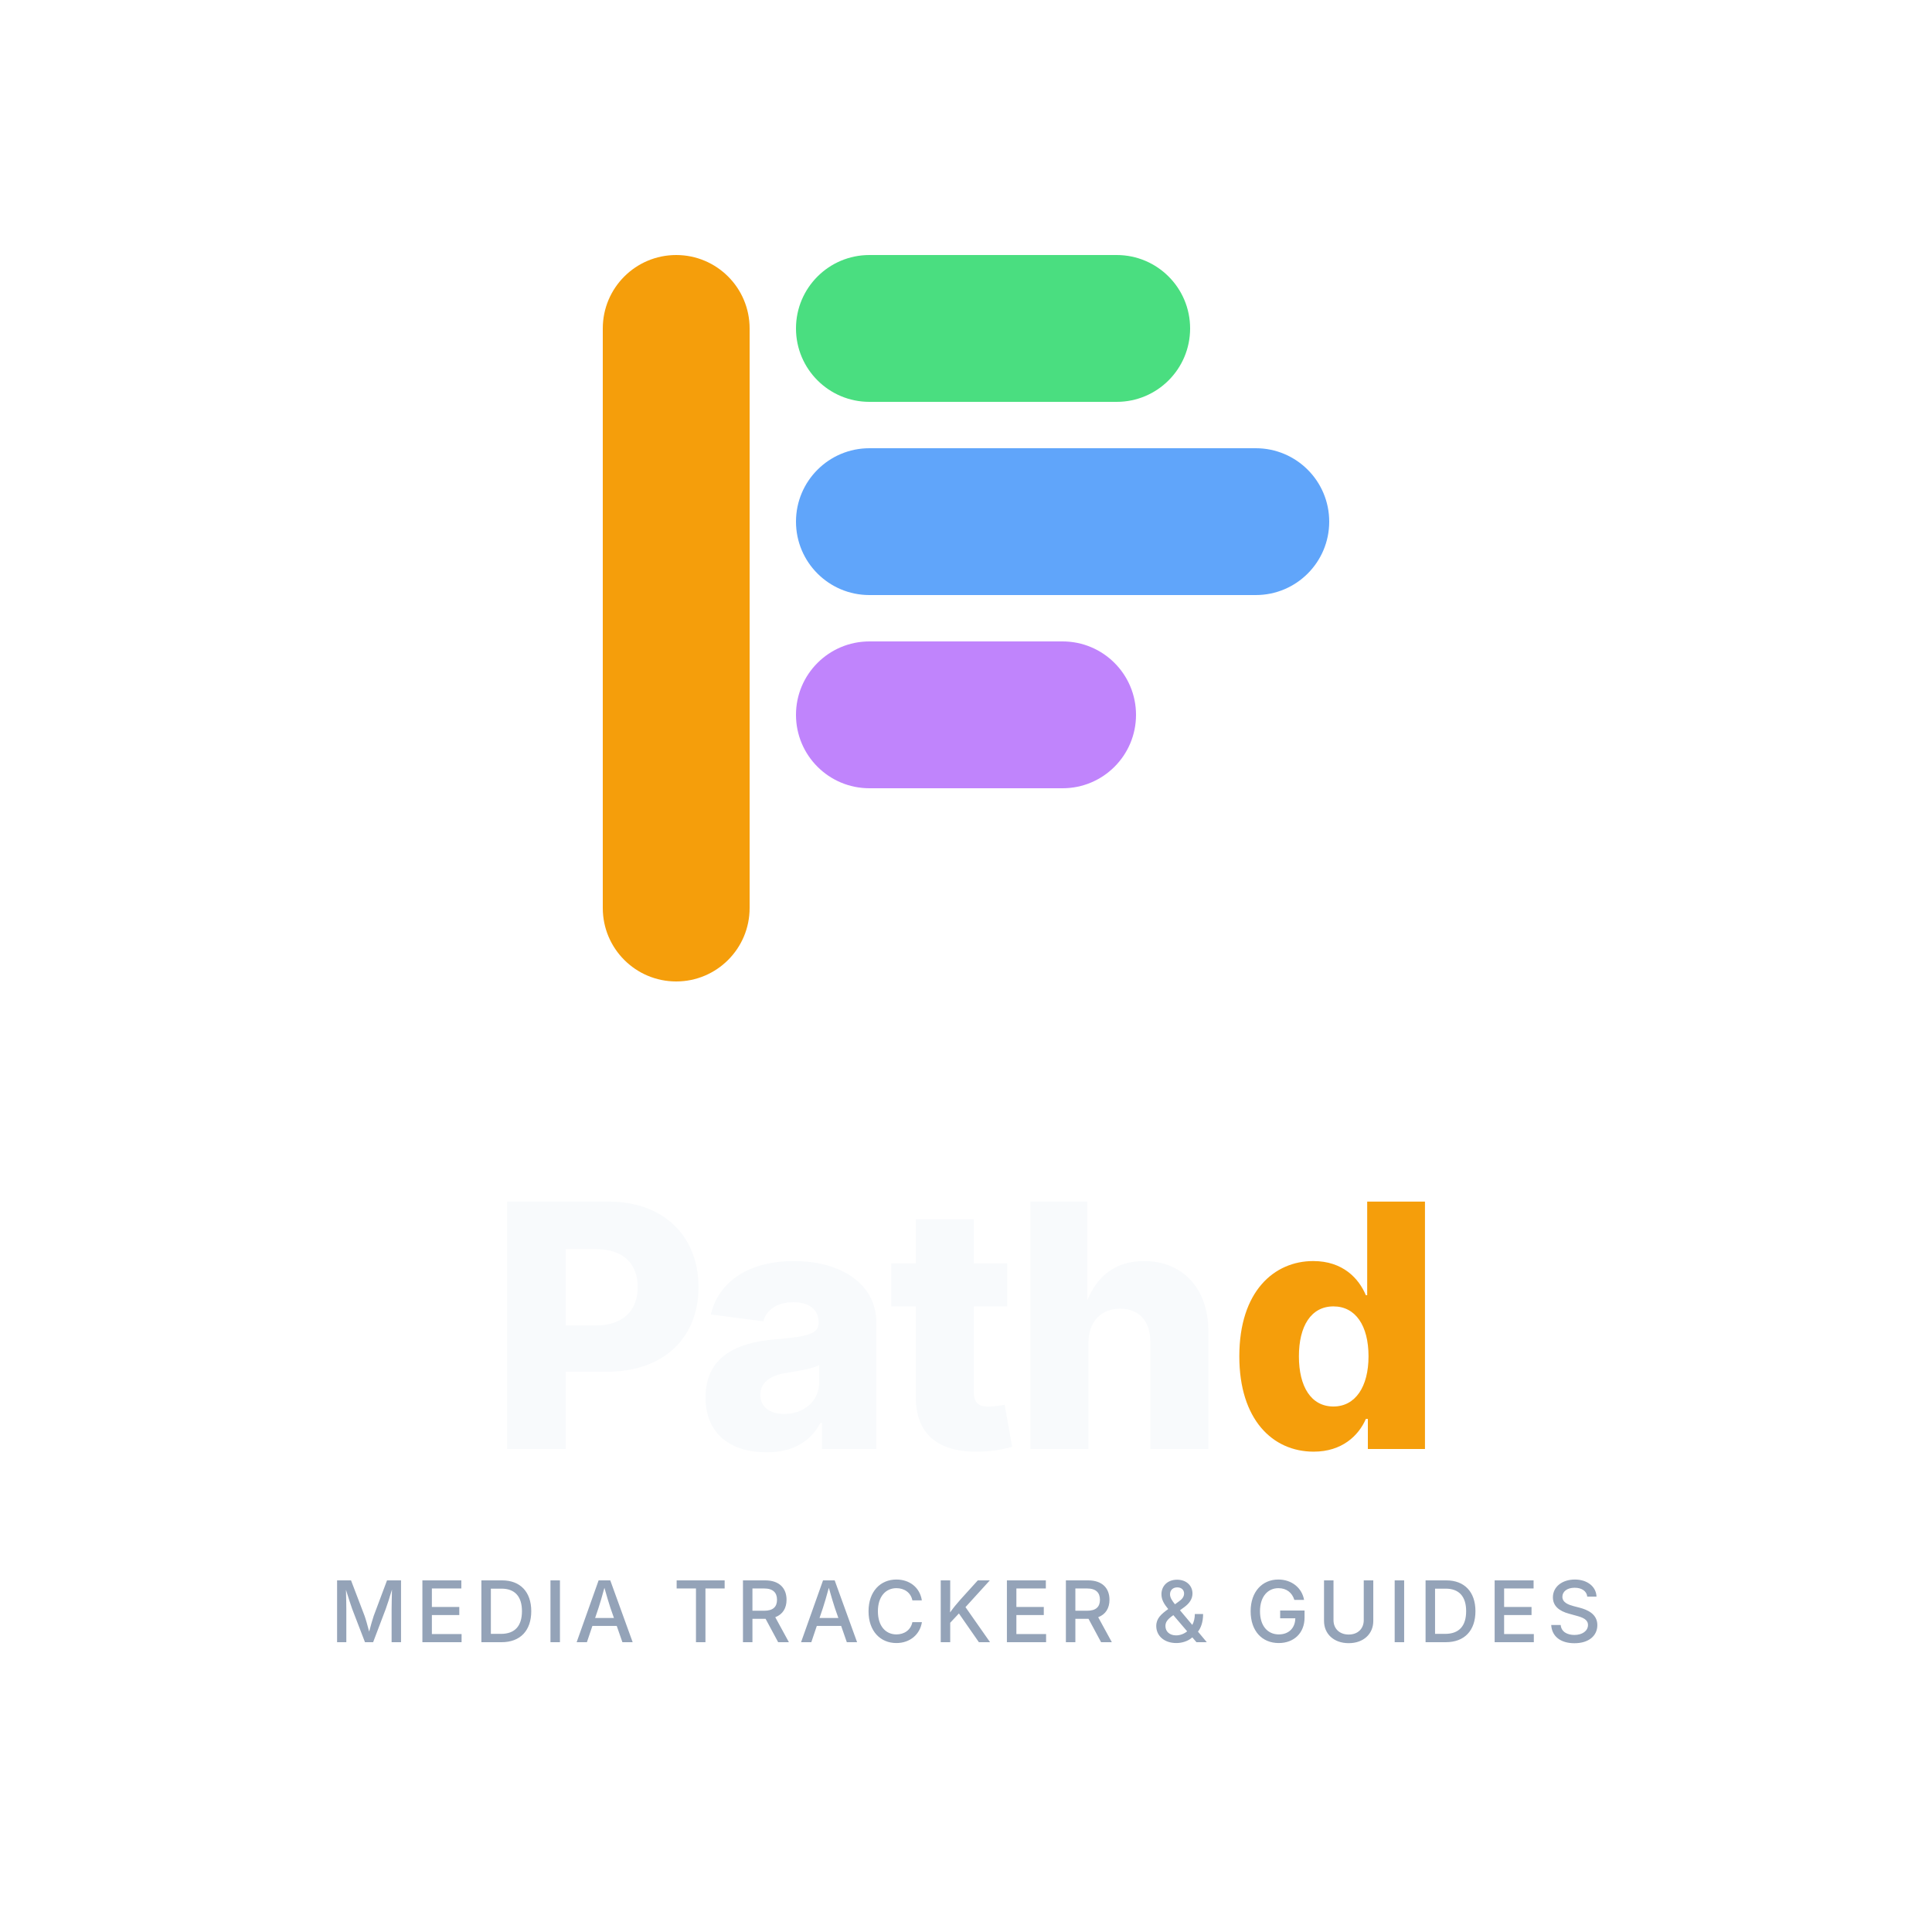
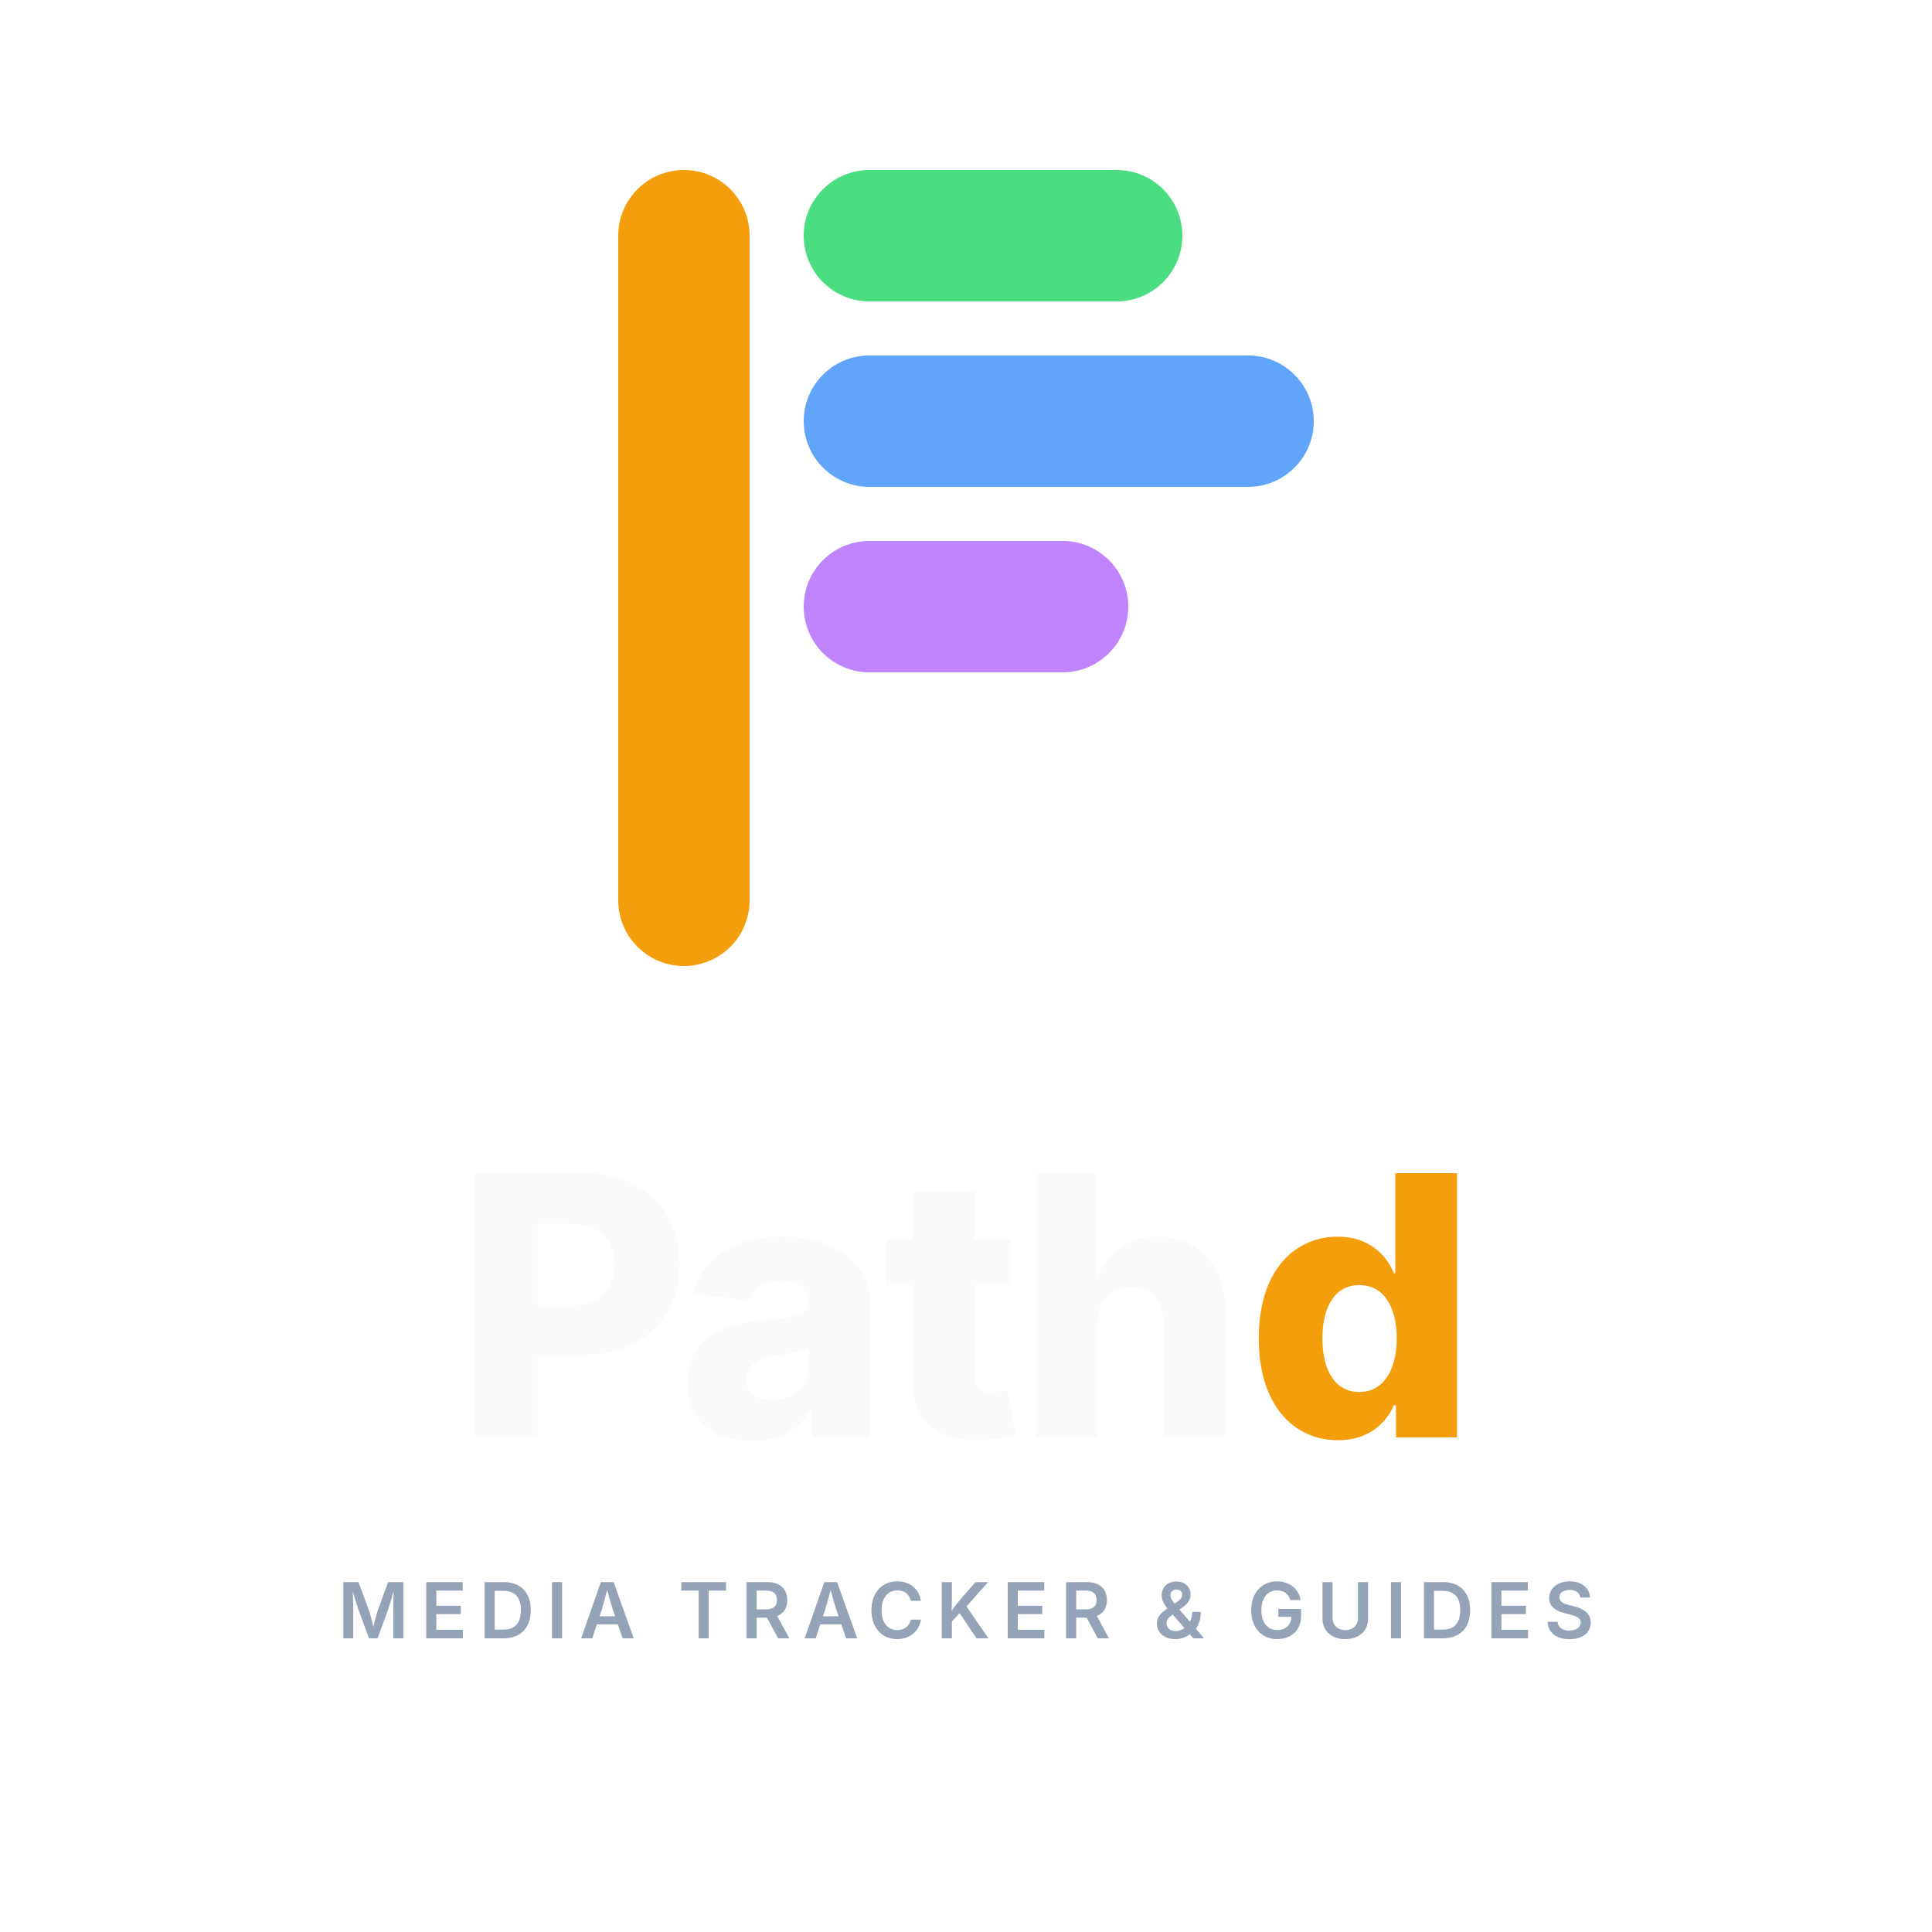
<svg xmlns="http://www.w3.org/2000/svg" viewBox="0 0 500 500" width="100%" height="100%" fill="none">
-   <g transform="translate(150, 60)">
-     <rect x="6" y="6" width="38" height="188" rx="19" fill="#f59e0b" />
-     <rect x="56" y="6" width="102" height="38" rx="19" fill="#4ade80" />
-     <rect x="56" y="56" width="138" height="38" rx="19" fill="#60a5fa" />
-     <rect x="56" y="106" width="88" height="38" rx="19" fill="#c084fc" />
+   <g transform="translate(160, 44)">
+     <rect x="0" y="0" width="34" height="206" rx="17" fill="#f59e0b" />
+     <rect x="48" y="0" width="98" height="34" rx="17" fill="#4ade80" />
+     <rect x="48" y="48" width="132" height="34" rx="17" fill="#60a5fa" />
+     <rect x="48" y="96" width="84" height="34" rx="17" fill="#c084fc" />
  </g>
-   <text x="250" y="375" text-anchor="middle" font-family="'Inter', 'Segoe UI', system-ui, -apple-system, sans-serif" font-size="88" font-weight="800" letter-spacing="-2" fill="#f8fafc">
+   <text x="250" y="372" text-anchor="middle" font-family="'Inter', 'Segoe UI', system-ui, -apple-system, sans-serif" font-size="94" font-weight="800" letter-spacing="-2" fill="#f8fafc">
    Path<tspan fill="#f59e0b">d</tspan>
  </text>
-   <text x="250" y="425" text-anchor="middle" font-family="'Inter', 'Segoe UI', system-ui, -apple-system, sans-serif" font-size="22" font-weight="500" letter-spacing="2" fill="#94a3b8">
+   <text x="250" y="424" text-anchor="middle" font-family="'Inter', 'Segoe UI', system-ui, -apple-system, sans-serif" font-size="20" font-weight="600" letter-spacing="3" fill="#94a3b8">
    MEDIA TRACKER &amp; GUIDES
  </text>
</svg>
